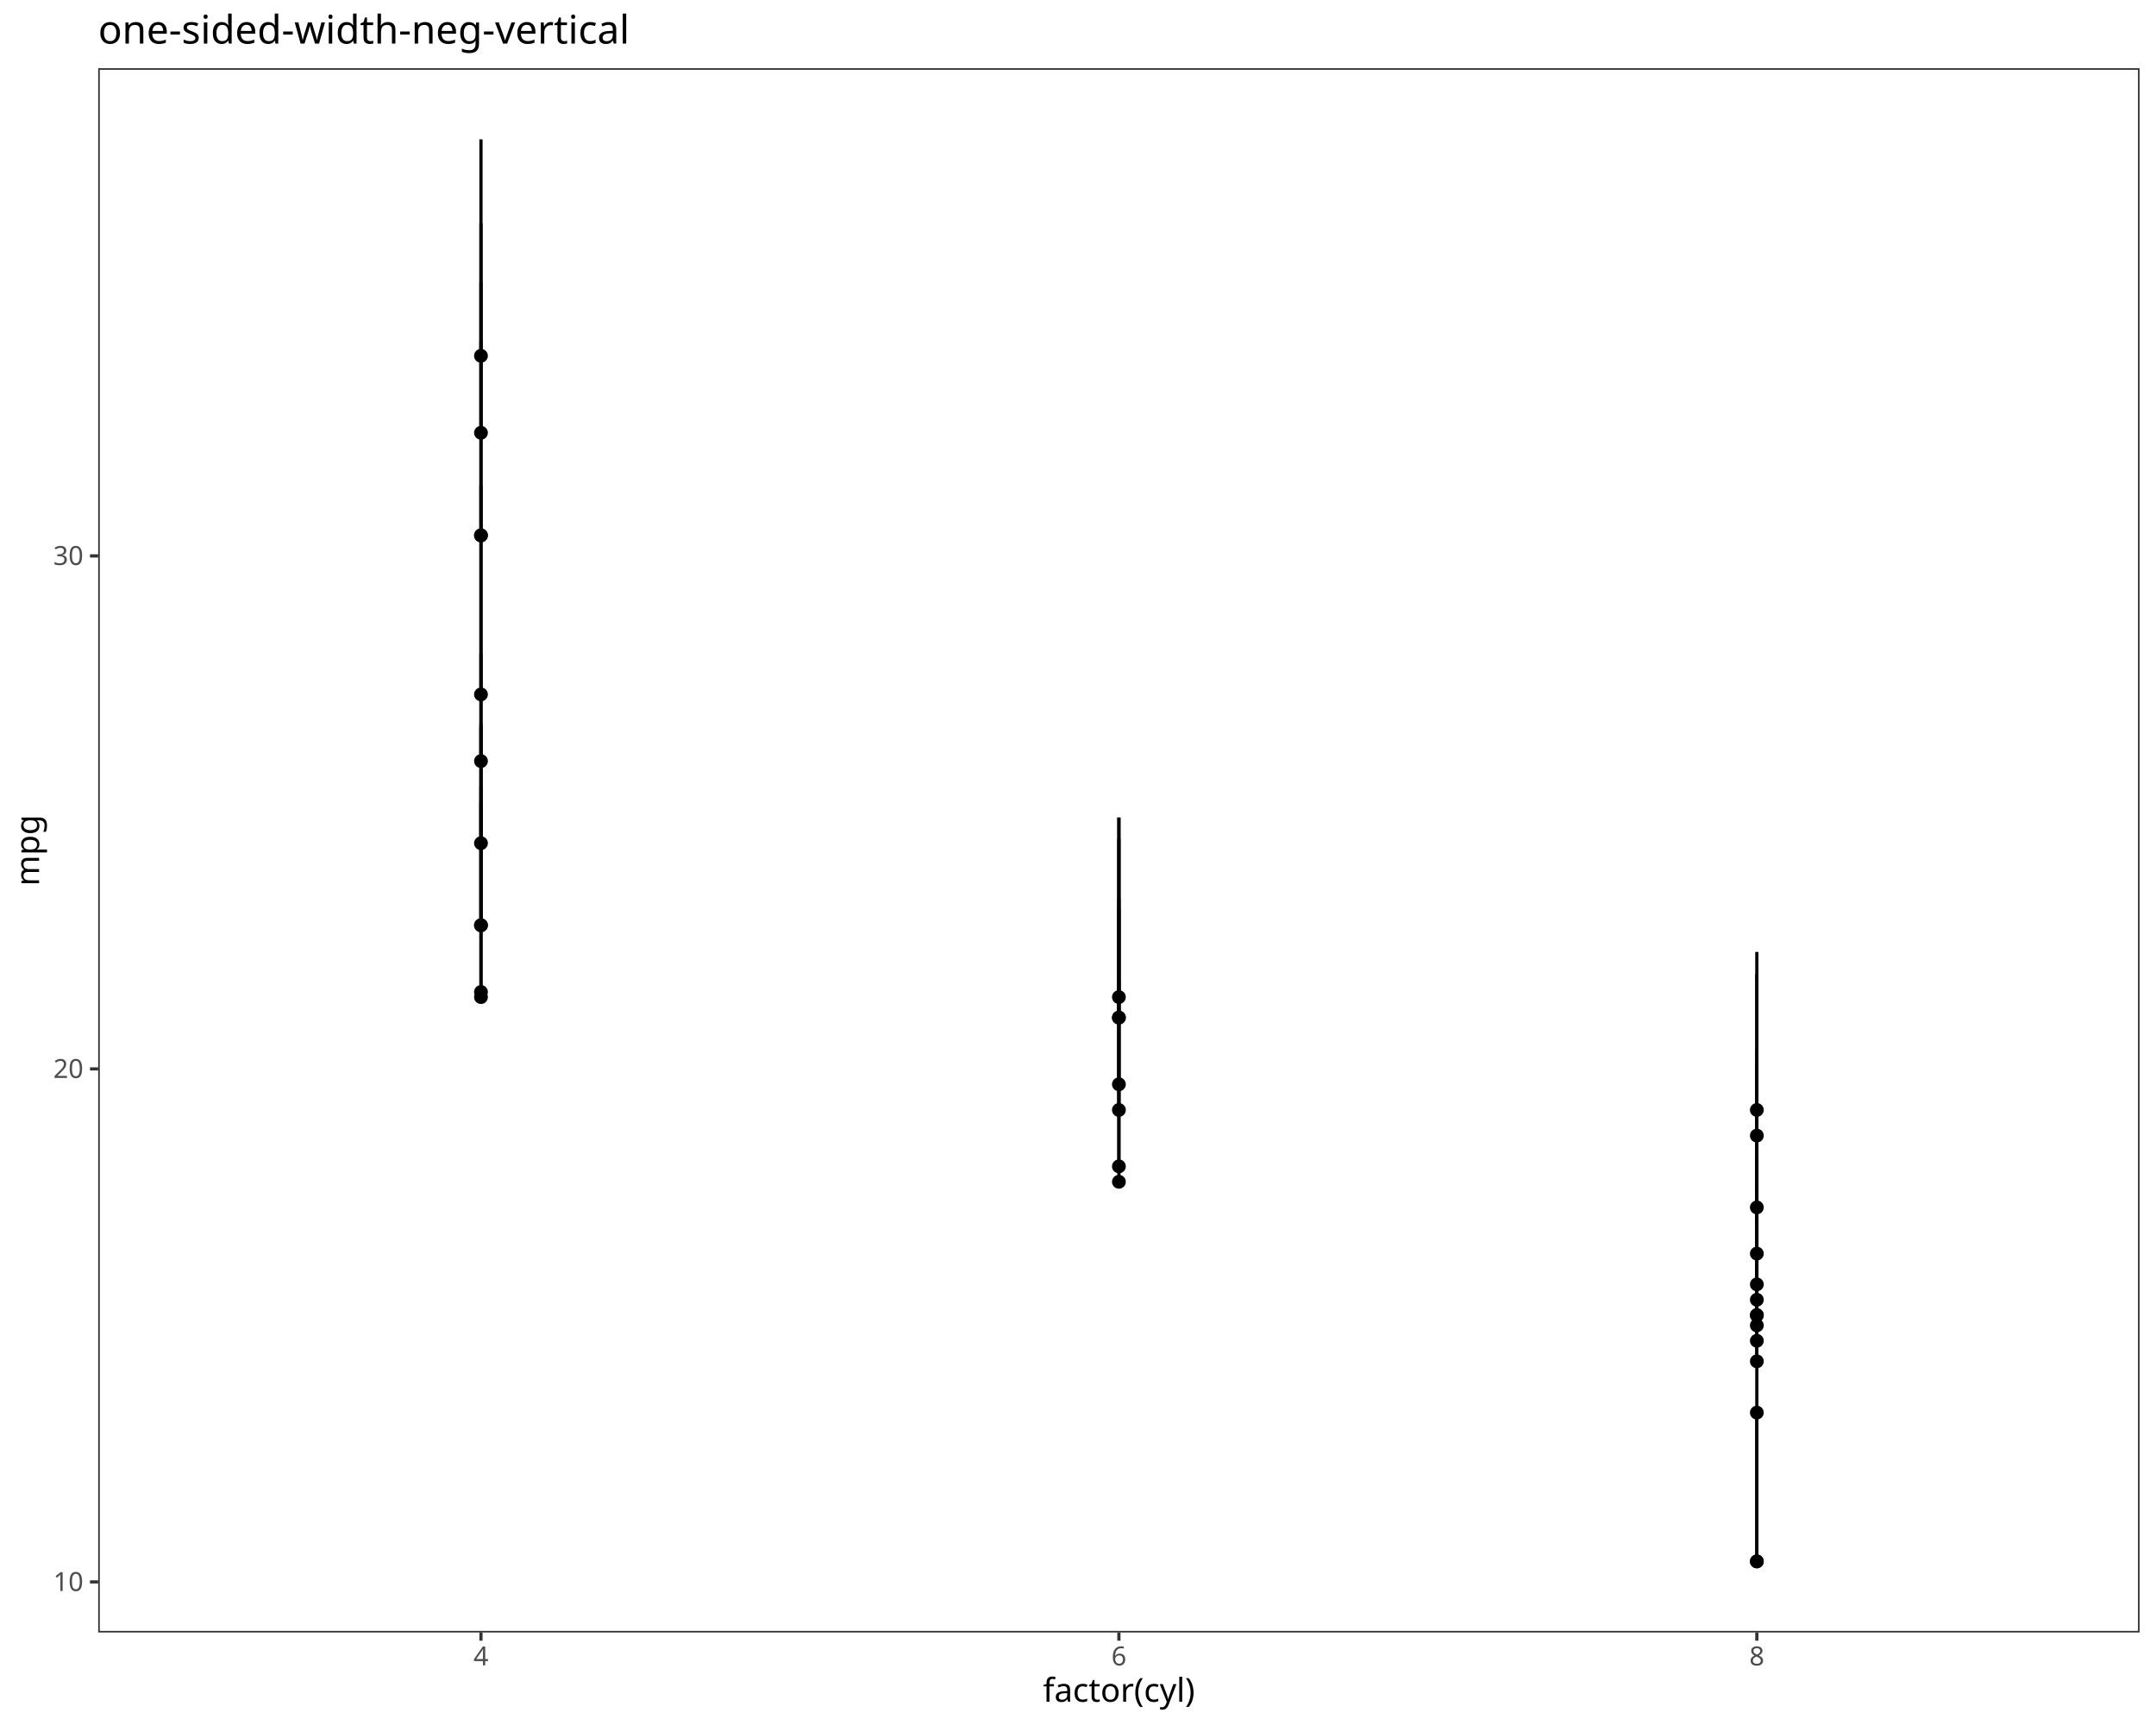
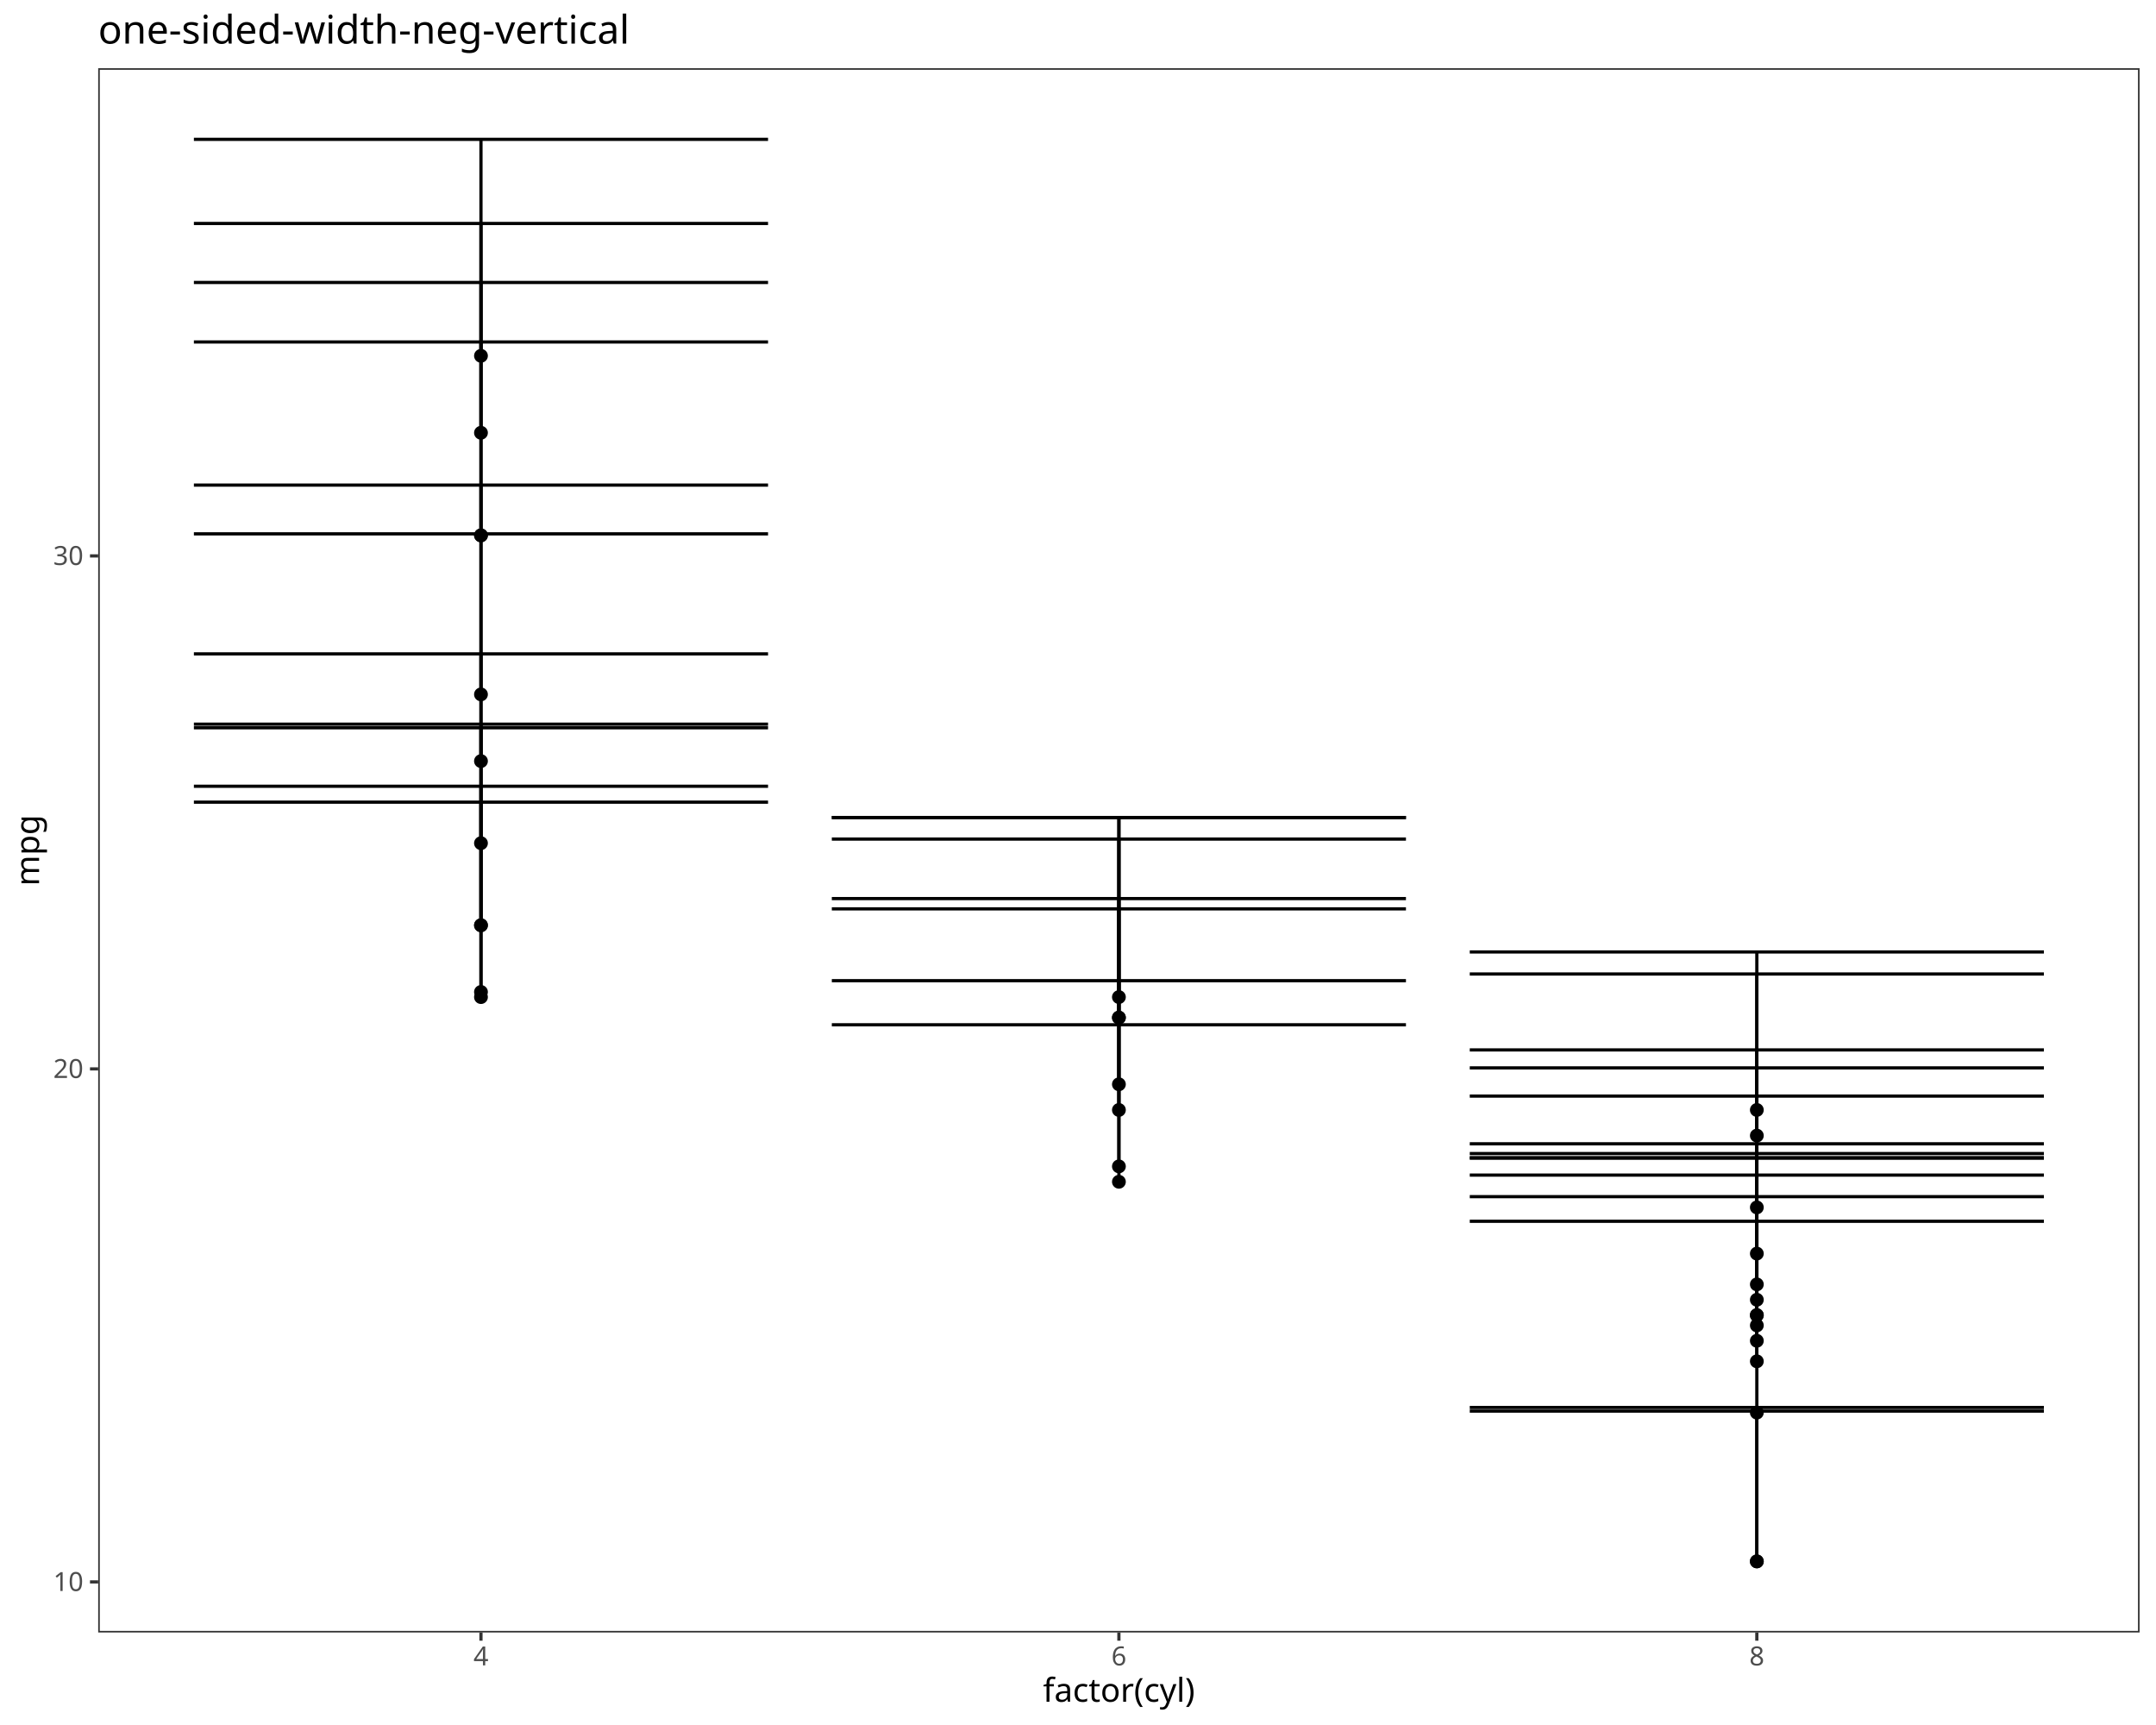
<svg xmlns="http://www.w3.org/2000/svg" class="svglite" data-engine-version="2.0" width="720.00pt" height="576.00pt" viewBox="0 0 720.00 576.00">
  <defs>
    <style type="text/css">
    .svglite line, .svglite polyline, .svglite polygon, .svglite path, .svglite rect, .svglite circle {
      fill: none;
      stroke: #000000;
      stroke-linecap: round;
      stroke-linejoin: round;
      stroke-miterlimit: 10.00;
    }
  </style>
  </defs>
  <rect width="100%" height="100%" style="stroke: none; fill: #FFFFFF;" />
  <defs>
    <clipPath id="cpMC4wMHw3MjAuMDB8MC4wMHw1NzYuMDA=">
      <rect x="0.00" y="0.00" width="720.00" height="576.00" />
    </clipPath>
  </defs>
  <g clip-path="url(#cpMC4wMHw3MjAuMDB8MC4wMHw1NzYuMDA=)">
    <rect x="0.00" y="0.00" width="720.00" height="576.00" style="stroke-width: 1.07; stroke: #FFFFFF; fill: #FFFFFF;" />
  </g>
  <defs>
    <clipPath id="cpMzIuNzl8NzE0LjUyfDIyLjc4fDU0NS4xMQ==">
      <rect x="32.79" y="22.78" width="681.73" height="522.33" />
    </clipPath>
  </defs>
  <g clip-path="url(#cpMzIuNzl8NzE0LjUyfDIyLjc4fDU0NS4xMQ==)">
    <rect x="32.79" y="22.78" width="681.73" height="522.33" style="stroke-width: 1.07; stroke: none; fill: #FFFFFF;" />
    <circle cx="373.66" cy="339.79" r="1.95" style="stroke-width: 0.71; fill: #000000;" />
    <circle cx="373.66" cy="339.79" r="1.95" style="stroke-width: 0.71; fill: #000000;" />
    <circle cx="160.62" cy="308.96" r="1.95" style="stroke-width: 0.71; fill: #000000;" />
    <circle cx="373.66" cy="332.94" r="1.95" style="stroke-width: 0.71; fill: #000000;" />
    <circle cx="586.70" cy="379.19" r="1.95" style="stroke-width: 0.71; fill: #000000;" />
    <circle cx="373.66" cy="389.47" r="1.95" style="stroke-width: 0.71; fill: #000000;" />
    <circle cx="586.70" cy="454.56" r="1.95" style="stroke-width: 0.71; fill: #000000;" />
    <circle cx="160.62" cy="281.55" r="1.95" style="stroke-width: 0.71; fill: #000000;" />
    <circle cx="160.62" cy="308.96" r="1.95" style="stroke-width: 0.71; fill: #000000;" />
    <circle cx="373.66" cy="370.63" r="1.95" style="stroke-width: 0.71; fill: #000000;" />
    <circle cx="373.66" cy="394.61" r="1.95" style="stroke-width: 0.71; fill: #000000;" />
    <circle cx="586.70" cy="418.59" r="1.95" style="stroke-width: 0.71; fill: #000000;" />
    <circle cx="586.70" cy="403.17" r="1.95" style="stroke-width: 0.71; fill: #000000;" />
    <circle cx="586.70" cy="439.15" r="1.95" style="stroke-width: 0.71; fill: #000000;" />
    <circle cx="586.70" cy="521.37" r="1.95" style="stroke-width: 0.71; fill: #000000;" />
    <circle cx="586.70" cy="521.37" r="1.95" style="stroke-width: 0.71; fill: #000000;" />
    <circle cx="586.70" cy="447.71" r="1.95" style="stroke-width: 0.71; fill: #000000;" />
    <circle cx="160.62" cy="144.51" r="1.95" style="stroke-width: 0.71; fill: #000000;" />
    <circle cx="160.62" cy="178.77" r="1.95" style="stroke-width: 0.71; fill: #000000;" />
    <circle cx="160.62" cy="118.81" r="1.95" style="stroke-width: 0.71; fill: #000000;" />
    <circle cx="160.62" cy="331.23" r="1.95" style="stroke-width: 0.71; fill: #000000;" />
    <circle cx="586.70" cy="434.01" r="1.95" style="stroke-width: 0.71; fill: #000000;" />
    <circle cx="586.70" cy="439.15" r="1.95" style="stroke-width: 0.71; fill: #000000;" />
    <circle cx="586.70" cy="471.69" r="1.95" style="stroke-width: 0.71; fill: #000000;" />
    <circle cx="586.70" cy="370.63" r="1.95" style="stroke-width: 0.71; fill: #000000;" />
    <circle cx="160.62" cy="231.87" r="1.95" style="stroke-width: 0.71; fill: #000000;" />
    <circle cx="160.62" cy="254.14" r="1.95" style="stroke-width: 0.71; fill: #000000;" />
    <circle cx="160.62" cy="178.77" r="1.95" style="stroke-width: 0.71; fill: #000000;" />
    <circle cx="586.70" cy="428.87" r="1.95" style="stroke-width: 0.71; fill: #000000;" />
    <circle cx="373.66" cy="362.06" r="1.95" style="stroke-width: 0.71; fill: #000000;" />
    <circle cx="586.70" cy="442.57" r="1.95" style="stroke-width: 0.71; fill: #000000;" />
    <circle cx="160.62" cy="332.94" r="1.95" style="stroke-width: 0.71; fill: #000000;" />
    <line x1="373.66" y1="339.79" x2="373.66" y2="272.98" style="stroke-width: 1.07; stroke-linecap: butt; stroke-linejoin: miter;" />
    <line x1="373.66" y1="339.79" x2="373.66" y2="272.98" style="stroke-width: 1.07; stroke-linecap: butt; stroke-linejoin: miter;" />
    <line x1="160.62" y1="308.96" x2="160.62" y2="243.01" style="stroke-width: 1.07; stroke-linecap: butt; stroke-linejoin: miter;" />
    <line x1="373.66" y1="332.94" x2="373.66" y2="280.18" style="stroke-width: 1.07; stroke-linecap: butt; stroke-linejoin: miter;" />
    <line x1="586.70" y1="379.19" x2="586.70" y2="325.23" style="stroke-width: 1.07; stroke-linecap: butt; stroke-linejoin: miter;" />
    <line x1="373.66" y1="389.47" x2="373.66" y2="342.19" style="stroke-width: 1.07; stroke-linecap: butt; stroke-linejoin: miter;" />
    <line x1="586.70" y1="454.56" x2="586.70" y2="399.58" style="stroke-width: 1.07; stroke-linecap: butt; stroke-linejoin: miter;" />
    <line x1="160.62" y1="281.55" x2="160.62" y2="218.34" style="stroke-width: 1.07; stroke-linecap: butt; stroke-linejoin: miter;" />
    <line x1="160.62" y1="308.96" x2="160.62" y2="241.81" style="stroke-width: 1.07; stroke-linecap: butt; stroke-linejoin: miter;" />
    <line x1="373.66" y1="370.63" x2="373.66" y2="303.48" style="stroke-width: 1.07; stroke-linecap: butt; stroke-linejoin: miter;" />
    <line x1="373.66" y1="394.61" x2="373.66" y2="327.46" style="stroke-width: 1.07; stroke-linecap: butt; stroke-linejoin: miter;" />
    <line x1="586.70" y1="418.59" x2="586.70" y2="366.00" style="stroke-width: 1.07; stroke-linecap: butt; stroke-linejoin: miter;" />
    <line x1="586.70" y1="403.17" x2="586.70" y2="350.58" style="stroke-width: 1.07; stroke-linecap: butt; stroke-linejoin: miter;" />
    <line x1="586.70" y1="439.15" x2="586.70" y2="386.56" style="stroke-width: 1.07; stroke-linecap: butt; stroke-linejoin: miter;" />
    <line x1="586.70" y1="521.37" x2="586.70" y2="471.18" style="stroke-width: 1.07; stroke-linecap: butt; stroke-linejoin: miter;" />
    <line x1="586.70" y1="521.37" x2="586.70" y2="469.98" style="stroke-width: 1.07; stroke-linecap: butt; stroke-linejoin: miter;" />
    <line x1="586.70" y1="447.71" x2="586.70" y2="392.38" style="stroke-width: 1.07; stroke-linecap: butt; stroke-linejoin: miter;" />
    <line x1="160.62" y1="144.51" x2="160.62" y2="74.62" style="stroke-width: 1.07; stroke-linecap: butt; stroke-linejoin: miter;" />
    <line x1="160.62" y1="178.77" x2="160.62" y2="94.32" style="stroke-width: 1.07; stroke-linecap: butt; stroke-linejoin: miter;" />
    <line x1="160.62" y1="118.81" x2="160.62" y2="46.53" style="stroke-width: 1.07; stroke-linecap: butt; stroke-linejoin: miter;" />
    <line x1="160.62" y1="331.23" x2="160.62" y2="267.85" style="stroke-width: 1.07; stroke-linecap: butt; stroke-linejoin: miter;" />
    <line x1="586.70" y1="434.01" x2="586.70" y2="386.73" style="stroke-width: 1.07; stroke-linecap: butt; stroke-linejoin: miter;" />
    <line x1="586.70" y1="439.15" x2="586.70" y2="385.19" style="stroke-width: 1.07; stroke-linecap: butt; stroke-linejoin: miter;" />
    <line x1="586.70" y1="471.69" x2="586.70" y2="407.80" style="stroke-width: 1.07; stroke-linecap: butt; stroke-linejoin: miter;" />
    <line x1="586.70" y1="370.63" x2="586.70" y2="317.87" style="stroke-width: 1.07; stroke-linecap: butt; stroke-linejoin: miter;" />
    <line x1="160.62" y1="231.87" x2="160.62" y2="161.98" style="stroke-width: 1.07; stroke-linecap: butt; stroke-linejoin: miter;" />
    <line x1="160.62" y1="254.14" x2="160.62" y2="178.26" style="stroke-width: 1.07; stroke-linecap: butt; stroke-linejoin: miter;" />
    <line x1="160.62" y1="178.77" x2="160.62" y2="114.19" style="stroke-width: 1.07; stroke-linecap: butt; stroke-linejoin: miter;" />
    <line x1="586.70" y1="428.87" x2="586.70" y2="356.58" style="stroke-width: 1.07; stroke-linecap: butt; stroke-linejoin: miter;" />
    <line x1="373.66" y1="362.06" x2="373.66" y2="300.05" style="stroke-width: 1.07; stroke-linecap: butt; stroke-linejoin: miter;" />
    <line x1="586.70" y1="442.57" x2="586.70" y2="381.93" style="stroke-width: 1.07; stroke-linecap: butt; stroke-linejoin: miter;" />
    <line x1="160.62" y1="332.94" x2="160.62" y2="262.54" style="stroke-width: 1.07; stroke-linecap: butt; stroke-linejoin: miter;" />
+     <line x1="277.79" y1="272.98" x2="469.52" y2="272.98" style="stroke-width: 1.07; stroke-linecap: butt; stroke-linejoin: miter;" />
+     <line x1="277.79" y1="272.98" x2="469.52" y2="272.98" style="stroke-width: 1.07; stroke-linecap: butt; stroke-linejoin: miter;" />
+     <line x1="64.75" y1="243.01" x2="256.49" y2="243.01" style="stroke-width: 1.07; stroke-linecap: butt; stroke-linejoin: miter;" />
+     <line x1="277.79" y1="280.18" x2="469.52" y2="280.18" style="stroke-width: 1.07; stroke-linecap: butt; stroke-linejoin: miter;" />
+     <line x1="490.83" y1="325.23" x2="682.56" y2="325.23" style="stroke-width: 1.07; stroke-linecap: butt; stroke-linejoin: miter;" />
+     <line x1="277.79" y1="342.19" x2="469.52" y2="342.19" style="stroke-width: 1.07; stroke-linecap: butt; stroke-linejoin: miter;" />
+     <line x1="490.83" y1="399.58" x2="682.56" y2="399.58" style="stroke-width: 1.07; stroke-linecap: butt; stroke-linejoin: miter;" />
+     <line x1="64.75" y1="218.34" x2="256.49" y2="218.34" style="stroke-width: 1.07; stroke-linecap: butt; stroke-linejoin: miter;" />
+     <line x1="64.75" y1="241.81" x2="256.49" y2="241.81" style="stroke-width: 1.07; stroke-linecap: butt; stroke-linejoin: miter;" />
+     <line x1="277.79" y1="303.48" x2="469.52" y2="303.48" style="stroke-width: 1.07; stroke-linecap: butt; stroke-linejoin: miter;" />
+     <line x1="277.79" y1="327.46" x2="469.52" y2="327.46" style="stroke-width: 1.07; stroke-linecap: butt; stroke-linejoin: miter;" />
+     <line x1="490.83" y1="366.00" x2="682.56" y2="366.00" style="stroke-width: 1.07; stroke-linecap: butt; stroke-linejoin: miter;" />
+     <line x1="490.83" y1="350.58" x2="682.56" y2="350.58" style="stroke-width: 1.07; stroke-linecap: butt; stroke-linejoin: miter;" />
+     <line x1="490.83" y1="386.56" x2="682.56" y2="386.56" style="stroke-width: 1.07; stroke-linecap: butt; stroke-linejoin: miter;" />
+     <line x1="490.83" y1="471.18" x2="682.56" y2="471.18" style="stroke-width: 1.07; stroke-linecap: butt; stroke-linejoin: miter;" />
+     <line x1="490.83" y1="469.98" x2="682.56" y2="469.98" style="stroke-width: 1.07; stroke-linecap: butt; stroke-linejoin: miter;" />
+     <line x1="490.83" y1="392.38" x2="682.56" y2="392.38" style="stroke-width: 1.07; stroke-linecap: butt; stroke-linejoin: miter;" />
+     <line x1="64.75" y1="74.62" x2="256.49" y2="74.62" style="stroke-width: 1.07; stroke-linecap: butt; stroke-linejoin: miter;" />
+     <line x1="64.75" y1="94.32" x2="256.49" y2="94.32" style="stroke-width: 1.07; stroke-linecap: butt; stroke-linejoin: miter;" />
+     <line x1="64.75" y1="46.53" x2="256.49" y2="46.53" style="stroke-width: 1.07; stroke-linecap: butt; stroke-linejoin: miter;" />
+     <line x1="64.75" y1="267.85" x2="256.49" y2="267.85" style="stroke-width: 1.07; stroke-linecap: butt; stroke-linejoin: miter;" />
+     <line x1="490.83" y1="386.73" x2="682.56" y2="386.73" style="stroke-width: 1.07; stroke-linecap: butt; stroke-linejoin: miter;" />
+     <line x1="490.83" y1="385.19" x2="682.56" y2="385.19" style="stroke-width: 1.07; stroke-linecap: butt; stroke-linejoin: miter;" />
+     <line x1="490.83" y1="407.80" x2="682.56" y2="407.80" style="stroke-width: 1.07; stroke-linecap: butt; stroke-linejoin: miter;" />
+     <line x1="490.83" y1="317.87" x2="682.56" y2="317.87" style="stroke-width: 1.07; stroke-linecap: butt; stroke-linejoin: miter;" />
+     <line x1="64.75" y1="161.98" x2="256.49" y2="161.98" style="stroke-width: 1.07; stroke-linecap: butt; stroke-linejoin: miter;" />
+     <line x1="64.75" y1="178.26" x2="256.49" y2="178.26" style="stroke-width: 1.07; stroke-linecap: butt; stroke-linejoin: miter;" />
+     <line x1="64.75" y1="114.19" x2="256.49" y2="114.19" style="stroke-width: 1.07; stroke-linecap: butt; stroke-linejoin: miter;" />
+     <line x1="490.83" y1="356.58" x2="682.56" y2="356.58" style="stroke-width: 1.07; stroke-linecap: butt; stroke-linejoin: miter;" />
+     <line x1="277.79" y1="300.05" x2="469.52" y2="300.05" style="stroke-width: 1.07; stroke-linecap: butt; stroke-linejoin: miter;" />
+     <line x1="490.83" y1="381.93" x2="682.56" y2="381.93" style="stroke-width: 1.07; stroke-linecap: butt; stroke-linejoin: miter;" />
+     <line x1="64.75" y1="262.54" x2="256.49" y2="262.54" style="stroke-width: 1.07; stroke-linecap: butt; stroke-linejoin: miter;" />
    <rect x="32.79" y="22.78" width="681.73" height="522.33" style="stroke-width: 1.07; stroke: #333333;" />
  </g>
  <g clip-path="url(#cpMC4wMHw3MjAuMDB8MC4wMHw1NzYuMDA=)">
    <text x="27.86" y="531.25" text-anchor="end" style="font-size: 8.80px; fill: #4D4D4D; font-family: sans;" textLength="9.79px" lengthAdjust="spacingAndGlyphs">10</text>
    <text x="27.86" y="359.95" text-anchor="end" style="font-size: 8.80px; fill: #4D4D4D; font-family: sans;" textLength="9.79px" lengthAdjust="spacingAndGlyphs">20</text>
    <text x="27.86" y="188.65" text-anchor="end" style="font-size: 8.80px; fill: #4D4D4D; font-family: sans;" textLength="9.79px" lengthAdjust="spacingAndGlyphs">30</text>
    <polyline points="30.05,528.22 32.79,528.22 " style="stroke-width: 1.07; stroke: #333333; stroke-linecap: butt;" />
    <polyline points="30.05,356.92 32.79,356.92 " style="stroke-width: 1.07; stroke: #333333; stroke-linecap: butt;" />
    <polyline points="30.05,185.62 32.79,185.62 " style="stroke-width: 1.07; stroke: #333333; stroke-linecap: butt;" />
    <polyline points="160.62,547.85 160.62,545.11 " style="stroke-width: 1.07; stroke: #333333; stroke-linecap: butt;" />
    <polyline points="373.66,547.85 373.66,545.11 " style="stroke-width: 1.07; stroke: #333333; stroke-linecap: butt;" />
    <polyline points="586.70,547.85 586.70,545.11 " style="stroke-width: 1.07; stroke: #333333; stroke-linecap: butt;" />
    <text x="160.62" y="556.10" text-anchor="middle" style="font-size: 8.80px; fill: #4D4D4D; font-family: sans;" textLength="4.89px" lengthAdjust="spacingAndGlyphs">4</text>
    <text x="373.66" y="556.10" text-anchor="middle" style="font-size: 8.80px; fill: #4D4D4D; font-family: sans;" textLength="4.89px" lengthAdjust="spacingAndGlyphs">6</text>
    <text x="586.70" y="556.10" text-anchor="middle" style="font-size: 8.80px; fill: #4D4D4D; font-family: sans;" textLength="4.89px" lengthAdjust="spacingAndGlyphs">8</text>
    <text x="373.66" y="568.24" text-anchor="middle" style="font-size: 11.00px; font-family: sans;" textLength="48.29px" lengthAdjust="spacingAndGlyphs">factor(cyl)</text>
    <text transform="translate(13.05,283.95) rotate(-90)" text-anchor="middle" style="font-size: 11.00px; font-family: sans;" textLength="21.40px" lengthAdjust="spacingAndGlyphs">mpg</text>
    <text x="32.79" y="14.56" style="font-size: 13.20px; font-family: sans;" textLength="165.83px" lengthAdjust="spacingAndGlyphs">one-sided-width-neg-vertical</text>
  </g>
</svg>
